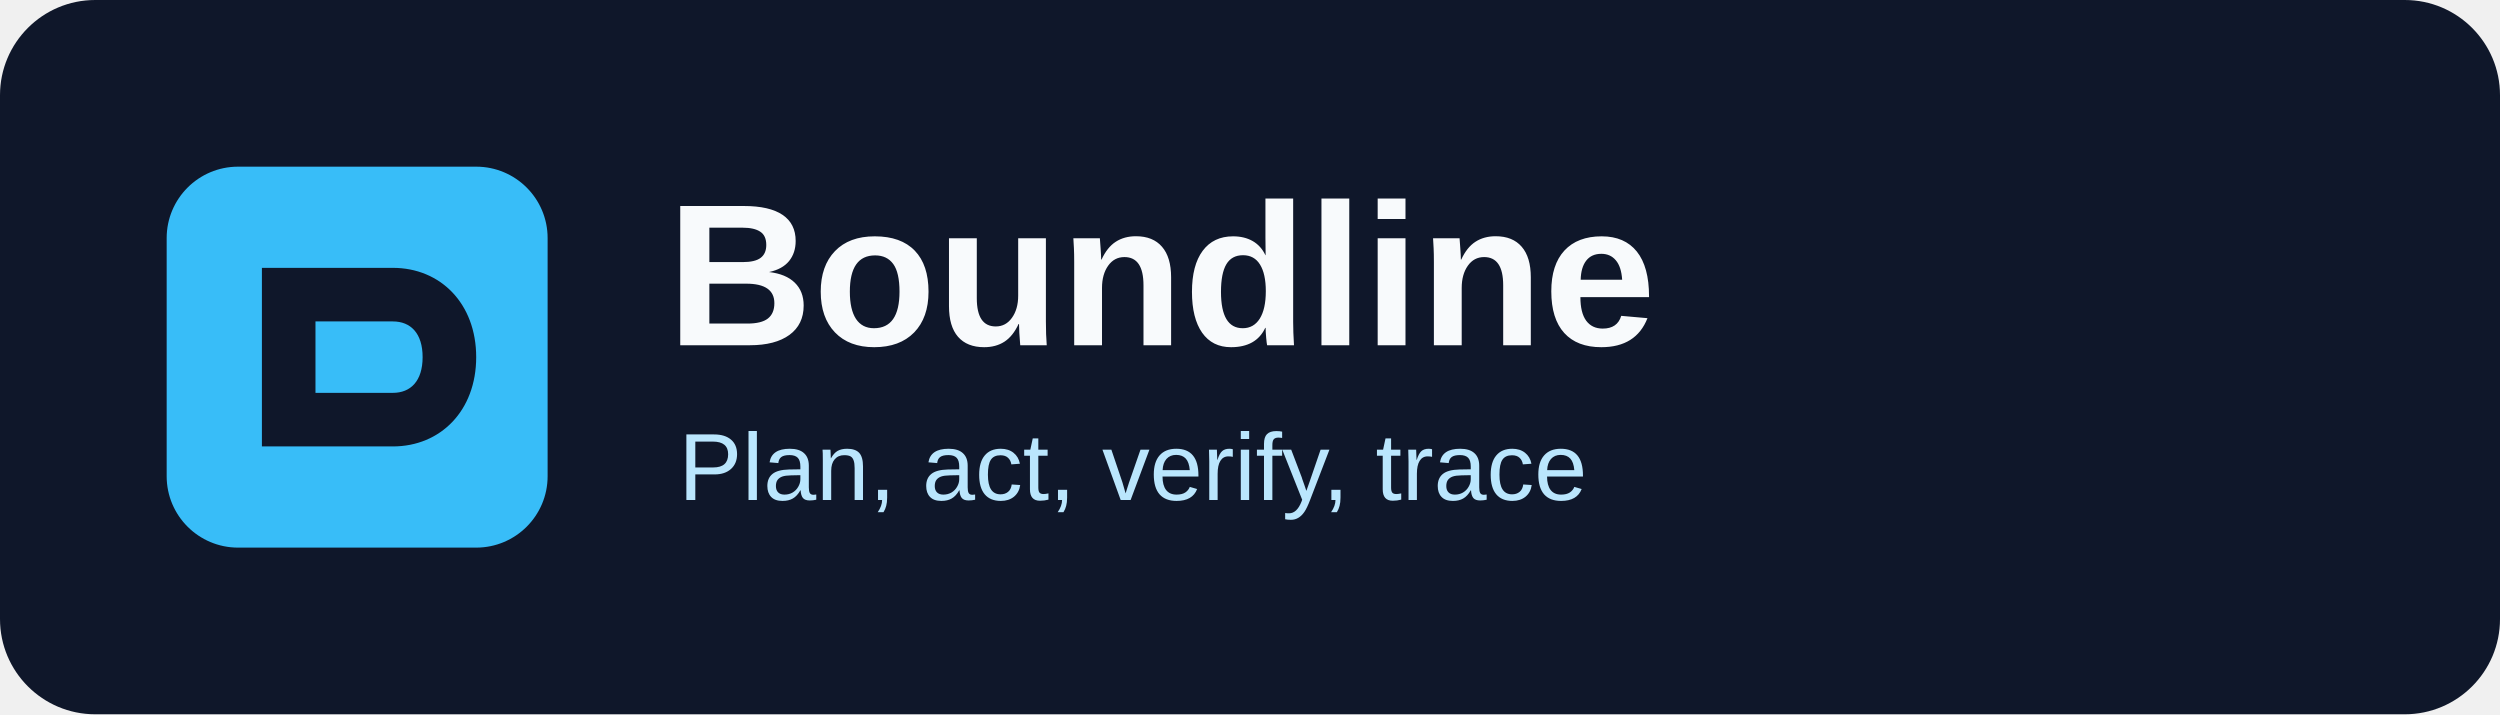
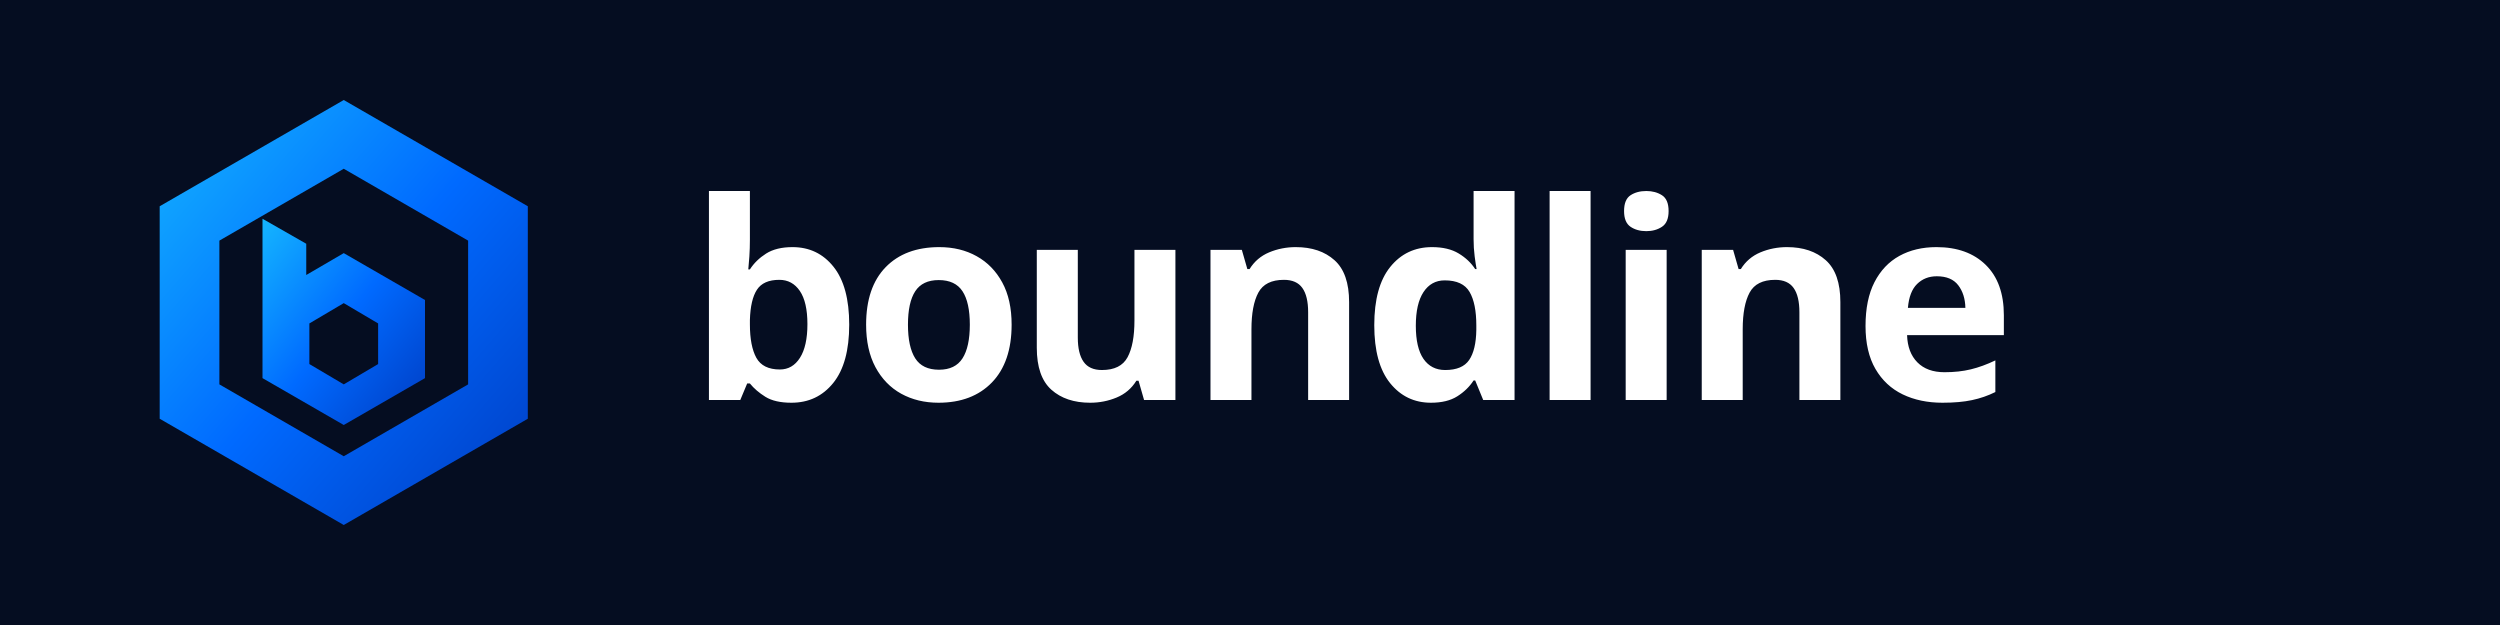
- <svg xmlns="http://www.w3.org/2000/svg" viewBox="0 0 420 120" role="img" aria-labelledby="title">
-   <rect width="420" height="120" rx="16" fill="#0f172a" />
-   <g transform="translate(28 28)">
-     <rect width="64" height="64" rx="12" fill="#38bdf8" />
-     <path d="M16 17h22c8 0 14 6 14 15s-6 15-14 15H16V17Z" fill="#0f172a" />
-     <path d="M25 26h13c3 0 5 2 5 6s-2 6-5 6H25V26Z" fill="#38bdf8" />
+ <svg xmlns="http://www.w3.org/2000/svg" viewBox="0 0 800 200" width="100%" height="100%">
+   <defs>
+     <linearGradient id="blueGradient" x1="0%" y1="0%" x2="100%" y2="100%">
+       <stop offset="0%" stop-color="#14b5ff" />
+       <stop offset="50%" stop-color="#006aff" />
+       <stop offset="100%" stop-color="#003cc2" />
+     </linearGradient>
+   </defs>
+   <rect width="100%" height="100%" fill="#050d21" />
+   <g transform="translate(110, 100)">
+     <path d="M 0 -68 L 58.9 -34 L 58.9 34 L 0 68 L -58.9 34 L -58.9 -34 Z M 0 -46 L -39.8 -23 L -39.8 23 L 0 46 L 39.8 23 L 39.8 -23 Z" fill="url(#blueGradient)" fill-rule="evenodd" />
+     <path d="M -26 -30 L -12 -22 L -12 -12 L 0 -19 L 26 -4 L 26 21 L 0 36 L -26 21 Z M 0 -3 L -11 3.5 L -11 16.5 L 0 23 L 11 16.5 L 11 3.5 Z" fill="url(#blueGradient)" fill-rule="evenodd" />
  </g>
-   <text x="112" y="58" fill="#f8fafc" font-family="Arial, sans-serif" font-size="34" font-weight="700">Boundline</text>
-   <text x="114" y="84" fill="#bae6fd" font-family="Arial, sans-serif" font-size="16">Plan, act, verify, trace</text>
+   <text x="220" y="128" font-family="'Montserrat', 'Century Gothic', 'Poppins', 'Segoe UI', sans-serif" font-weight="700" font-size="88" fill="#ffffff" letter-spacing="-2.5">boundline</text>
</svg>
